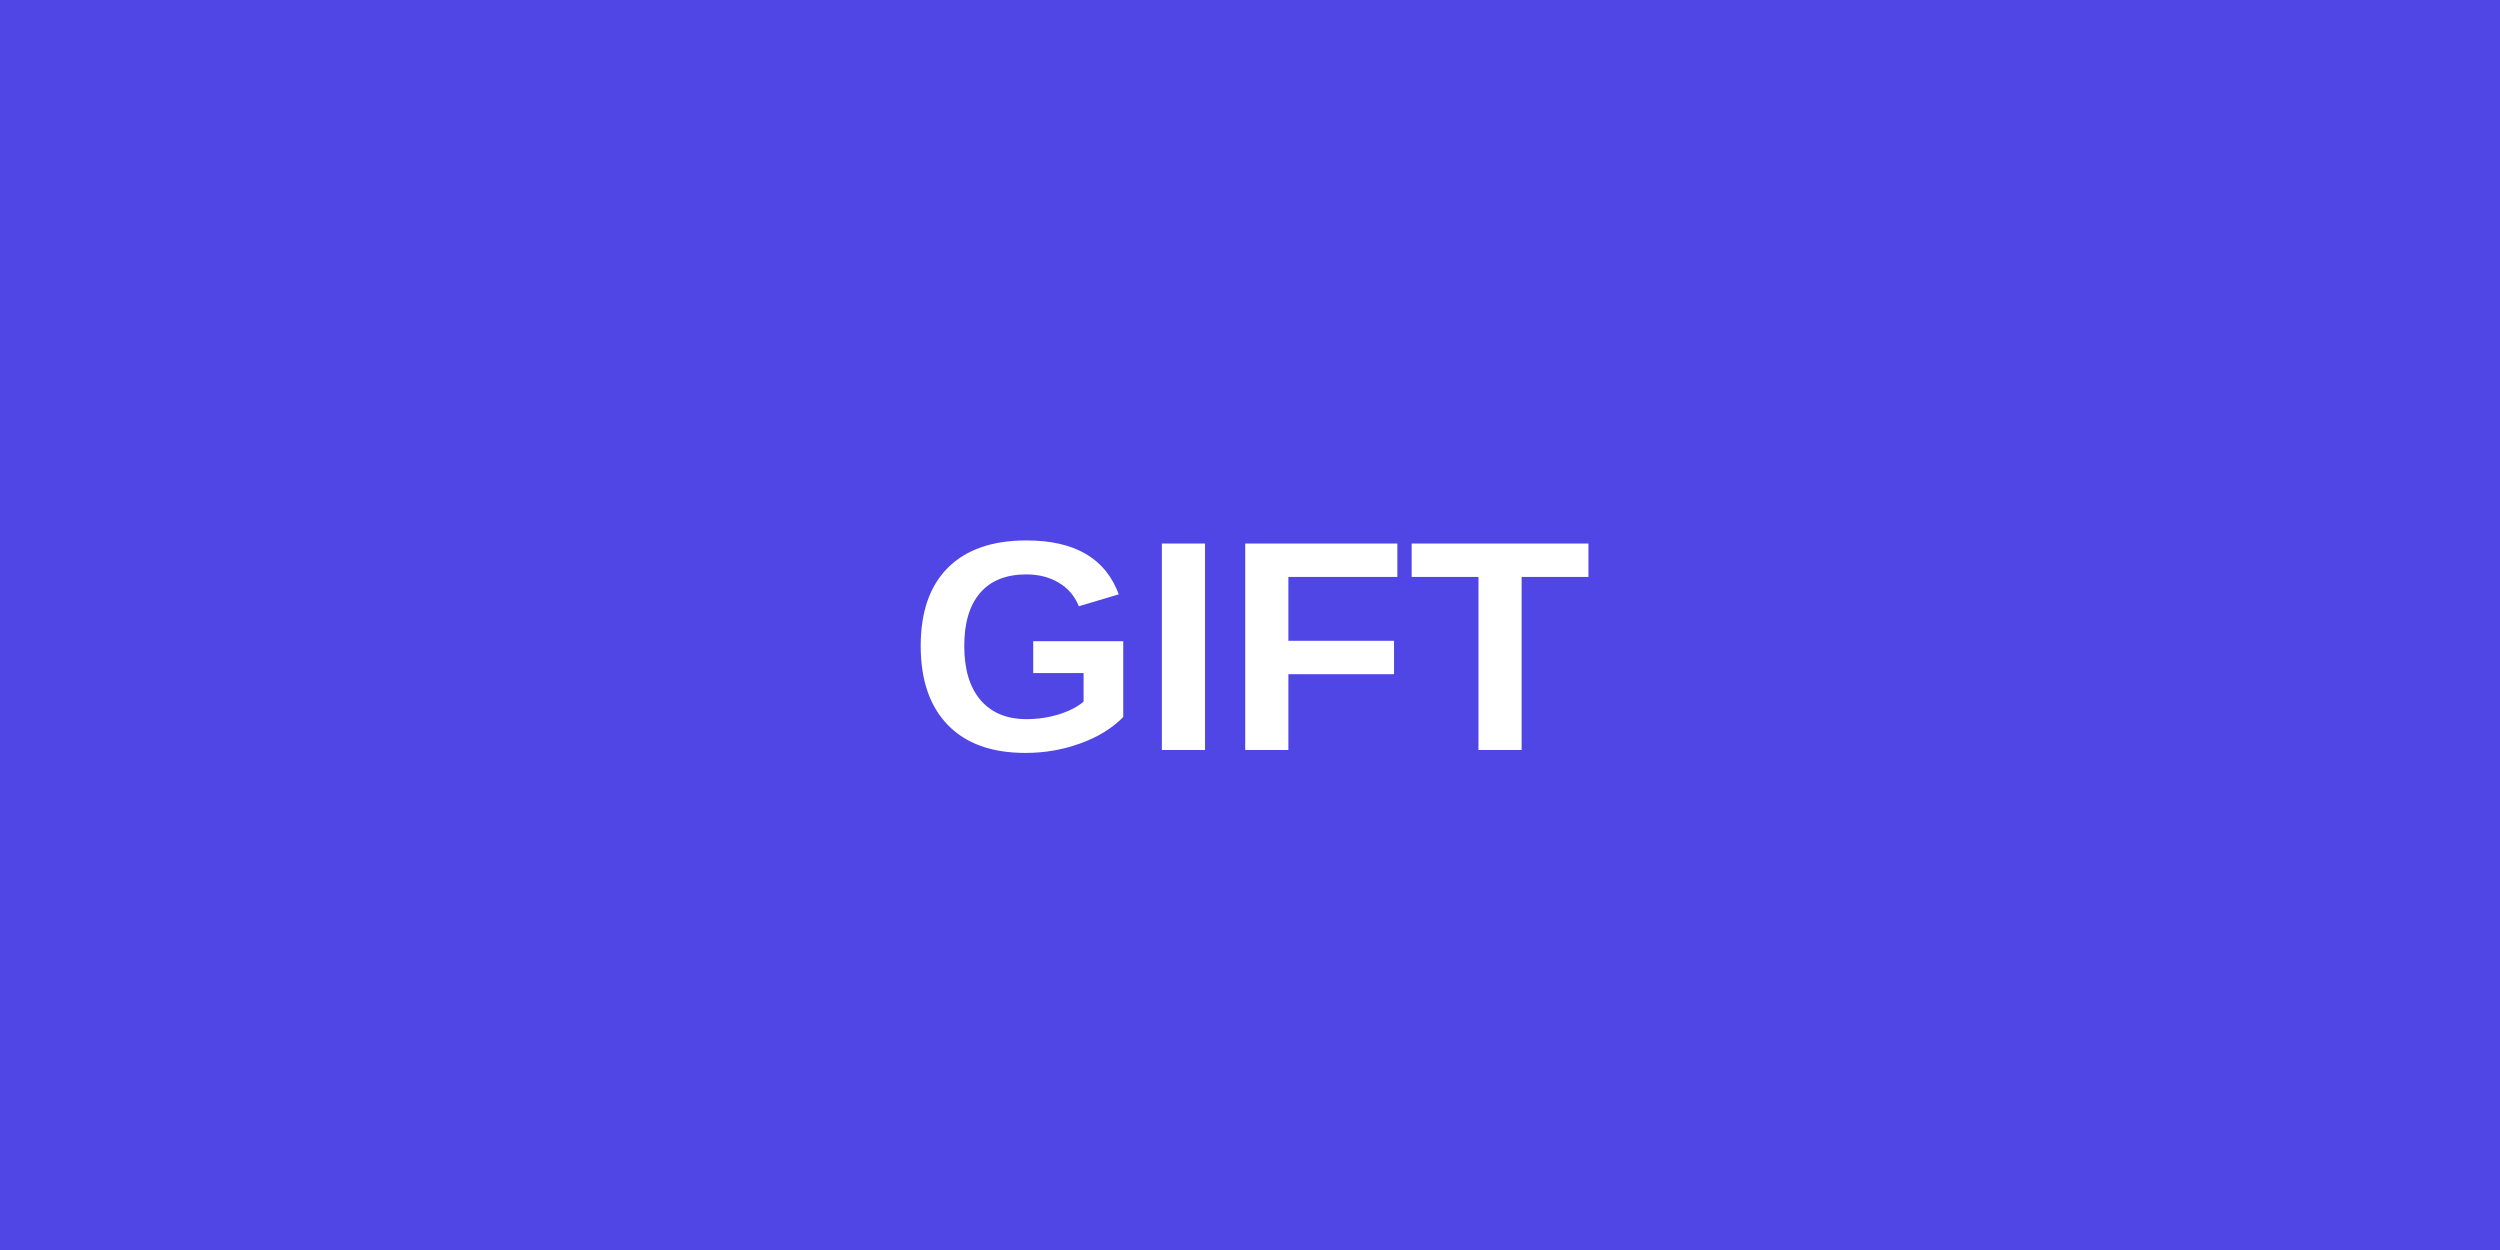
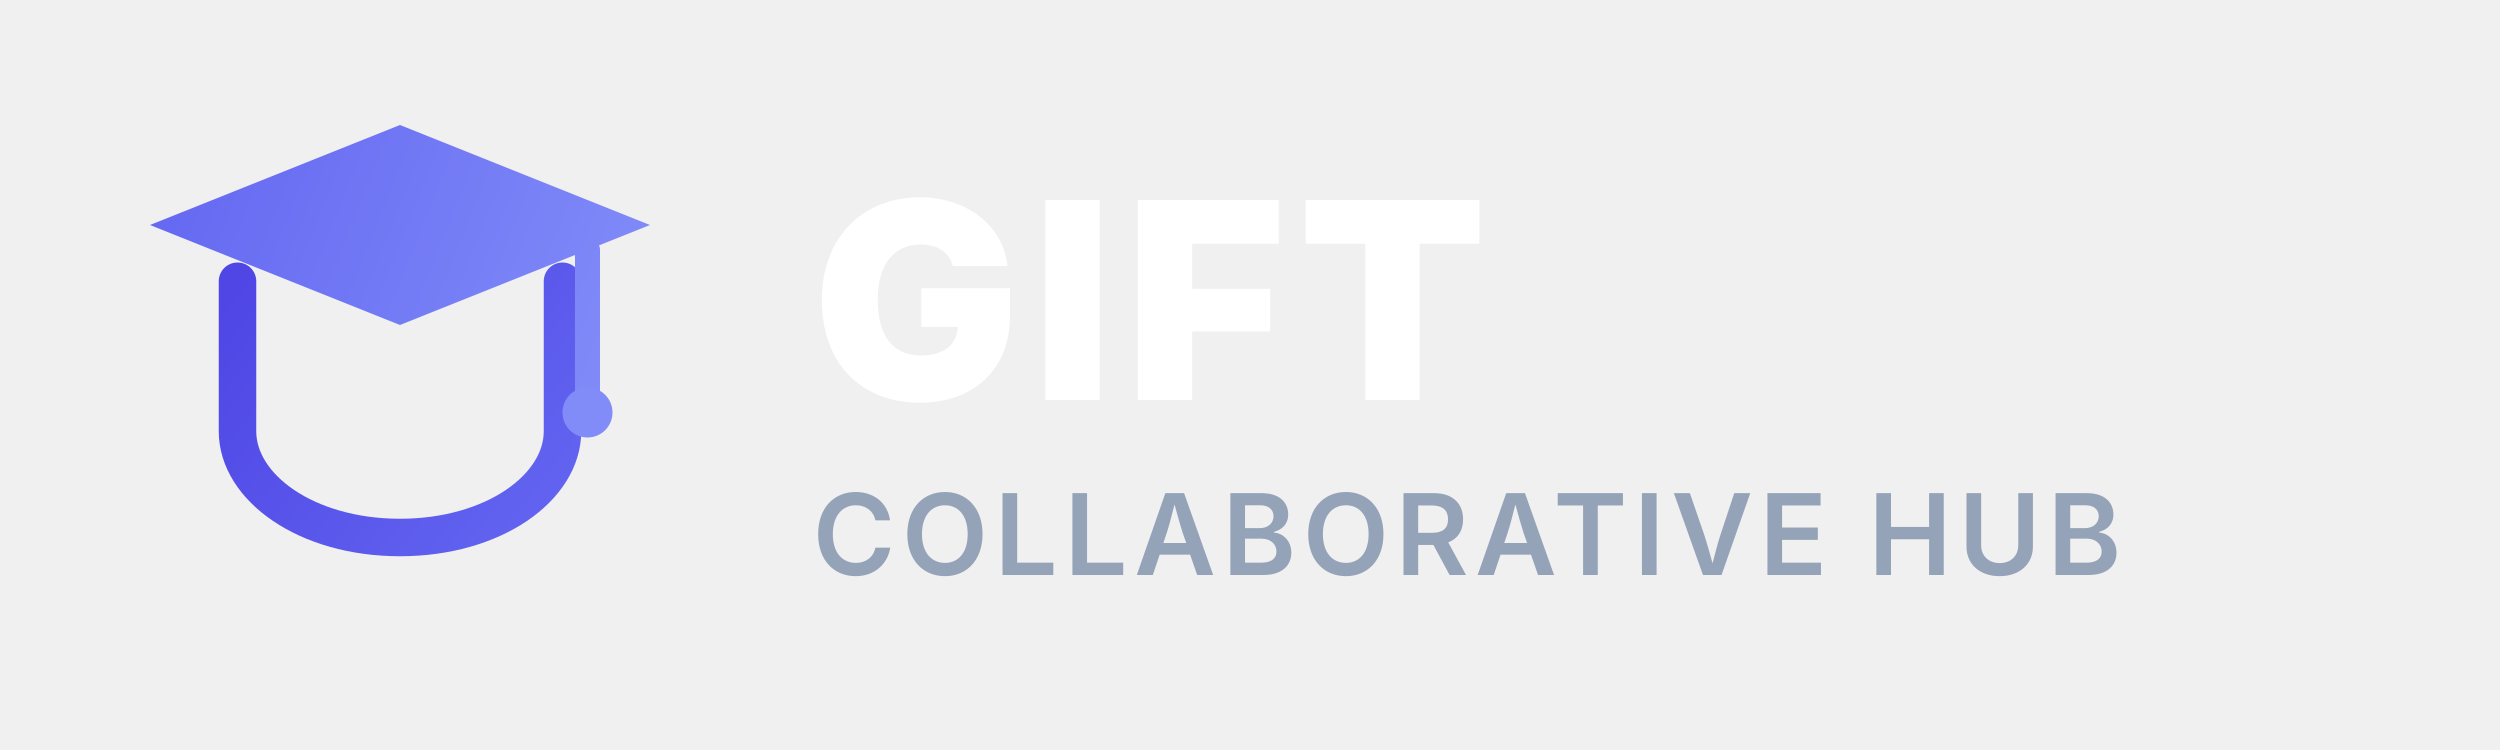
- <svg xmlns="http://www.w3.org/2000/svg" width="200" height="100">
-   <rect width="200" height="100" fill="#4F46E5" />
-   <text x="100" y="60" font-family="Arial, sans-serif" font-size="24" font-weight="bold" fill="white" text-anchor="middle">GIFT</text>
+ <svg xmlns="http://www.w3.org/2000/svg" width="200" height="60" viewBox="0 0 200 60" fill="none">
+   <g transform="translate(10, 8)">
+     <path d="M22 2L2 10L22 18L42 10L22 2Z" fill="url(#giftGrad1)" />
+     <path d="M9 14.5V26.5C9 31 14.5 35 22 35C29.5 35 35 31 35 26.5V14.5" stroke="url(#giftGrad2)" stroke-width="3" stroke-linecap="round" />
+     <path d="M37 12V24" stroke="url(#giftGrad1)" stroke-width="2" stroke-linecap="round" />
+     <circle cx="37" cy="25" r="2" fill="#818CF8" />
+   </g>
+   <text x="65" y="32" font-family="'Inter', 'Outfit', sans-serif" font-size="22" font-weight="900" letter-spacing="1" fill="#FFFFFF">GIFT</text>
+   <text x="65" y="46" font-family="'Inter', sans-serif" font-size="9" font-weight="600" letter-spacing="0.5" fill="#94A3B8">COLLABORATIVE HUB</text>
+   <defs>
+     <linearGradient id="giftGrad1" x1="2" y1="2" x2="42" y2="18" gradientUnits="userSpaceOnUse">
+       <stop offset="0%" stop-color="#6366F1" />
+       <stop offset="100%" stop-color="#818CF8" />
+     </linearGradient>
+     <linearGradient id="giftGrad2" x1="9" y1="14.5" x2="35" y2="35" gradientUnits="userSpaceOnUse">
+       <stop offset="0%" stop-color="#4F46E5" />
+       <stop offset="100%" stop-color="#6366F1" />
+     </linearGradient>
+   </defs>
</svg>
